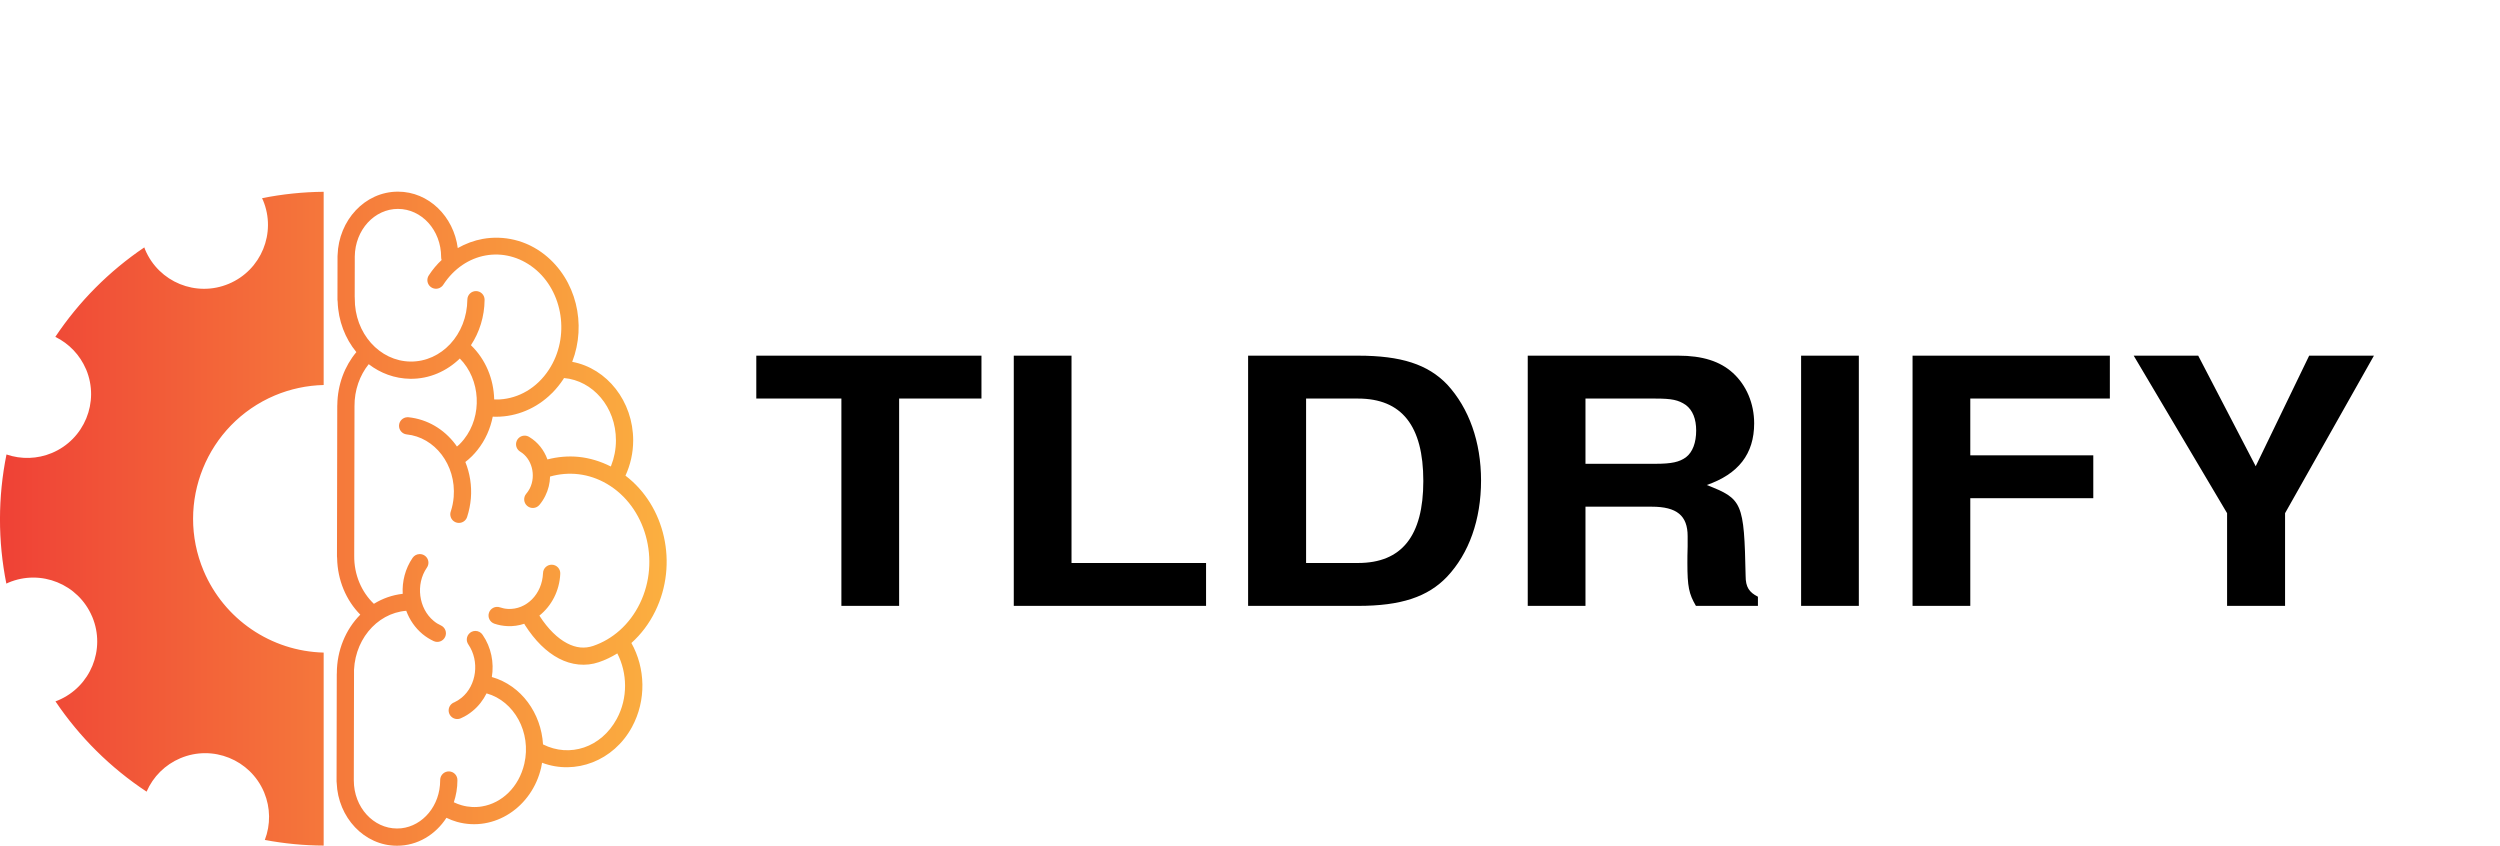
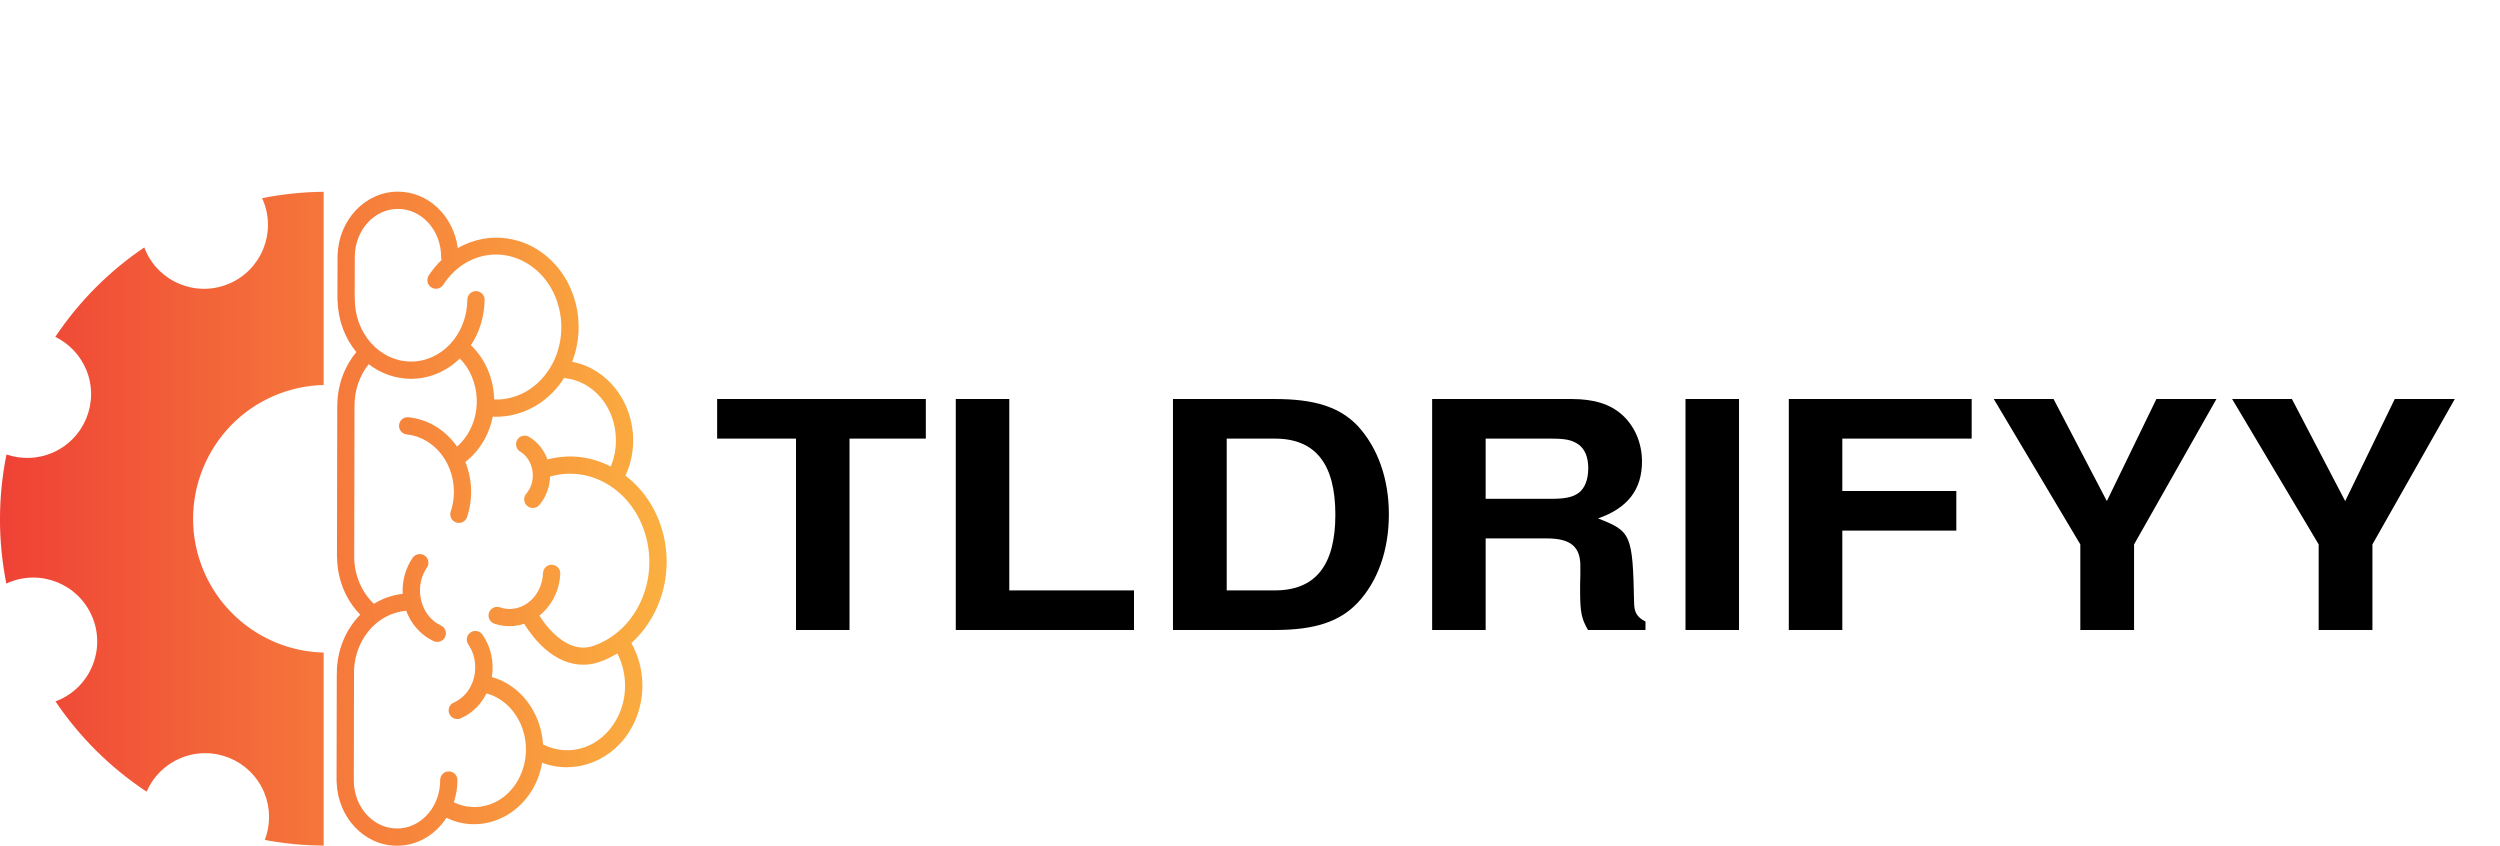
<svg xmlns="http://www.w3.org/2000/svg" width="300" height="101.491" class="css-1j8o68f" version="1.1">
  <defs id="SvgjsDefs10989">
    <linearGradient id="SvgjsLinearGradient10994">
      <stop id="SvgjsStop10995" offset="0" stop-color="#ef4136" />
      <stop id="SvgjsStop10996" offset="1" stop-color="#fbb040" />
    </linearGradient>
  </defs>
  <g class="layer">
    <g fill="url(#SvgjsLinearGradient10994)" id="SvgjsG10990" transform="matrix(0.827779,0,0,0.827779,-1.498085,20.44879)">
      <path d="m59.5,3.08c-4.8,0 -8.6,4.16 -8.75,9.2a1.25,1.25 0 0 0 -0.01,0.16l0,0.05l0,0c0,0.03 0,0.05 0,0.08a1.25,1.25 0 0 0 0,0.12l-0.01,6.07a1.25,1.25 0 0 0 0.03,0.27a1.25,1.25 0 0 0 0,0c0.09,2.79 1.09,5.34 2.71,7.31c-1.7,2.03 -2.72,4.71 -2.76,7.62a1.25,1.25 0 0 0 -0.01,0.18l-0.04,21.65a1.25,1.25 0 0 0 0,0.01c0,0 0,0 0,0l0,0.17a1.25,1.25 0 0 0 0.02,0.21a1.25,1.25 0 0 0 0,0.01c0.06,3.22 1.31,6.14 3.36,8.21c-2.12,2.14 -3.4,5.18 -3.4,8.49l0,0a1.25,1.25 0 0 0 -0.01,0.12l-0.03,15.39a1.25,1.25 0 0 0 0,0.02c0,0 0,0 0,0l0,0.16a1.25,1.25 0 0 0 0.02,0.22c0.19,4.99 3.98,9.1 8.74,9.1c2.99,0 5.59,-1.61 7.17,-4.05c0.49,0.24 1,0.44 1.53,0.59c5.4,1.5 10.87,-2.12 12.2,-7.87c0.05,-0.23 0.09,-0.46 0.13,-0.7c4.82,1.82 10.37,-0.26 13.03,-5.17c2.12,-3.9 1.95,-8.56 -0.08,-12.19c1.39,-1.25 2.58,-2.8 3.47,-4.63c3.35,-6.86 1.42,-15.25 -4.33,-19.63c0.71,-1.55 1.12,-3.28 1.12,-5.11c0,-5.66 -3.79,-10.45 -8.84,-11.39c2.11,-5.45 0.6,-11.91 -4.01,-15.55c-2.67,-2.1 -5.91,-2.81 -8.96,-2.27c-1.26,0.23 -2.48,0.68 -3.62,1.33c-0.59,-4.57 -4.2,-8.18 -8.67,-8.18zm-10.77,0.02a47.45,47.45 0 0 0 -8.94,0.93l0.01,0l0,0a9.26,9.26 0 0 1 0.11,0.24l0.03,0.06a9.26,9.26 0 0 1 -4.97,12.11a9.26,9.26 0 0 1 -12.12,-4.95a9.26,9.26 0 0 1 -0.12,-0.33a47.45,47.45 0 0 0 -12.9,12.97a9.26,9.26 0 0 1 4.44,4.67l0.03,0.06a9.26,9.26 0 0 1 -4.98,12.11a9.26,9.26 0 0 1 -6.57,0.21a47.45,47.45 0 0 0 -0.02,18.72a9.26,9.26 0 0 1 0.3,-0.14a9.26,9.26 0 0 1 12.13,4.91l0.03,0.06a9.26,9.26 0 0 1 -4.97,12.1a9.26,9.26 0 0 1 -0.37,0.14a47.45,47.45 0 0 0 13.21,13.09a9.26,9.26 0 0 1 4.88,-4.84a9.26,9.26 0 0 1 12.14,4.9l0.03,0.07a9.26,9.26 0 0 1 0.09,6.87a47.45,47.45 0 0 0 8.53,0.82l0,-27.98a19.42,19.42 0 0 1 -17.4,-11.85a19.42,19.42 0 0 1 10.33,-25.43a19.42,19.42 0 0 1 7.07,-1.51l0,-28.01zm10.77,2.48c3.41,0 6.26,3.05 6.26,6.99a1.25,1.25 0 0 0 0.07,0.42c-0.68,0.64 -1.3,1.37 -1.84,2.2a1.25,1.25 0 1 0 2.09,1.37c3.09,-4.73 8.87,-5.75 13.13,-2.4c4.26,3.36 5.27,10.01 2.17,14.73c-1.75,2.68 -4.39,4.14 -7.11,4.31c-0.28,0.02 -0.55,0.01 -0.82,0c-0.07,-2.91 -1.2,-5.77 -3.37,-7.86c1.23,-1.87 1.96,-4.14 1.98,-6.58a1.25,1.25 0 1 0 -2.5,-0.03c-0.05,5.09 -3.78,9.03 -8.24,8.98c-4.46,-0.05 -8.13,-4.08 -8.08,-9.17a1.25,1.25 0 0 0 0,-0.12a1.25,1.25 0 0 0 -0.01,-0.03l0.01,-5.29l0,-0.62c0.05,-3.89 2.88,-6.9 6.26,-6.9zm8.97,21.69c3.01,3.04 3.31,8.29 0.6,11.71c-0.22,0.28 -0.45,0.53 -0.68,0.76c-0.11,0.11 -0.23,0.19 -0.34,0.29c-0.09,-0.12 -0.17,-0.25 -0.26,-0.37c-1.63,-2.14 -4.02,-3.6 -6.8,-3.88a1.25,1.25 0 0 0 -0.12,0a1.25,1.25 0 0 0 -0.12,2.49c4.08,0.4 7.2,4.4 6.83,9.07c-0.06,0.73 -0.2,1.43 -0.42,2.09a1.25,1.25 0 1 0 2.38,0.76c0.27,-0.84 0.45,-1.72 0.53,-2.65c0.15,-1.86 -0.15,-3.66 -0.8,-5.27c0.64,-0.5 1.23,-1.07 1.75,-1.73c1.15,-1.44 1.88,-3.11 2.22,-4.84c2.91,0.13 5.82,-0.9 8.11,-2.96c0.2,-0.17 0.39,-0.36 0.58,-0.55c0.56,-0.58 1.08,-1.22 1.55,-1.93c0.03,-0.05 0.06,-0.11 0.09,-0.16c4.17,0.36 7.53,4.19 7.53,9.03c0,1.31 -0.25,2.55 -0.69,3.66c-0.02,0.05 -0.04,0.09 -0.06,0.13c-1.5,-0.76 -3.07,-1.23 -4.65,-1.39c-1.53,-0.15 -3.06,-0.01 -4.53,0.37c-0.48,-1.33 -1.37,-2.5 -2.64,-3.26a1.25,1.25 0 0 0 -0.71,-0.19a1.25,1.25 0 0 0 -0.58,2.33c1.65,0.99 2.32,3.41 1.38,5.31c-0.15,0.29 -0.33,0.56 -0.52,0.78a1.25,1.25 0 1 0 1.9,1.63c0.33,-0.39 0.61,-0.82 0.85,-1.3c0.45,-0.9 0.68,-1.86 0.7,-2.82c2.69,-0.76 5.6,-0.49 8.26,1.07c5.61,3.29 7.8,11.08 4.76,17.33c-1.51,3.1 -3.98,5.2 -6.76,6.15c-1.25,0.42 -2.48,0.31 -3.81,-0.39s-2.72,-2.01 -3.98,-3.97a1.25,1.25 0 0 0 -0.02,-0.03c1.75,-1.39 2.92,-3.58 3.03,-6.06a1.25,1.25 0 0 0 -1.22,-1.32a1.25,1.25 0 0 0 -1.28,1.22c-0.13,3.08 -2.44,5.32 -5.07,5.19c-0.41,-0.02 -0.81,-0.1 -1.18,-0.23a1.25,1.25 0 1 0 -0.8,2.37c0.59,0.2 1.21,0.32 1.85,0.35c0.87,0.05 1.7,-0.08 2.48,-0.34a1.25,1.25 0 0 0 0.11,0.2c1.43,2.23 3.08,3.88 4.92,4.84c1.83,0.96 3.88,1.18 5.78,0.53c0.93,-0.31 1.83,-0.75 2.68,-1.27c1.46,2.84 1.56,6.47 -0.08,9.49c-2.27,4.18 -6.83,5.64 -10.69,3.7c-0.27,-4.5 -3.12,-8.54 -7.42,-9.77c0.34,-2.08 -0.08,-4.29 -1.34,-6.12a1.25,1.25 0 0 0 -1.06,-0.56a1.25,1.25 0 0 0 -1.22,1.43a1.25,1.25 0 0 0 0.03,0.13a1.25,1.25 0 0 0 0.19,0.41c1.65,2.42 1.19,5.93 -0.98,7.71c-0.34,0.28 -0.69,0.5 -1.06,0.67a1.25,1.25 0 1 0 1.03,2.27c0.57,-0.25 1.11,-0.59 1.62,-1.01c0.87,-0.71 1.54,-1.59 2.02,-2.55a1.25,1.25 0 0 0 0.03,0c3.98,1.11 6.5,5.65 5.45,10.19c-0.79,3.4 -3.26,5.71 -6.13,6.19c-0.24,0.04 -0.48,0.07 -0.73,0.08c-0.49,0.03 -0.98,0 -1.48,-0.08c-0.25,-0.04 -0.5,-0.1 -0.75,-0.17c-0.39,-0.1 -0.76,-0.26 -1.13,-0.43c0.33,-1 0.52,-2.07 0.52,-3.18a1.25,1.25 0 0 0 -2.5,-0.09a1.25,1.25 0 0 0 0,0.09c0,3.68 -2.51,6.6 -5.63,6.95c-0.21,0.02 -0.42,0.03 -0.63,0.03c-3.4,0 -6.26,-3.05 -6.26,-6.98c0,0 0,0 0,0l0.03,-14.95a1.25,1.25 0 0 0 0,-0.16c-0.21,-5 3.21,-9.12 7.57,-9.47c0.48,1.29 1.27,2.47 2.38,3.39c0.5,0.41 1.05,0.75 1.61,1.01a1.25,1.25 0 1 0 1.03,-2.28c-0.36,-0.16 -0.72,-0.38 -1.05,-0.66c-2.17,-1.79 -2.64,-5.3 -0.98,-7.71a1.25,1.25 0 0 0 -1.04,-1.97a1.25,1.25 0 0 0 -1.03,0.55c-1.07,1.57 -1.53,3.42 -1.43,5.21c-1.52,0.17 -2.93,0.68 -4.18,1.45c-1.76,-1.68 -2.89,-4.18 -2.85,-7l0.02,-10.7l0.02,-10.83a1.25,1.25 0 0 0 0,-0.1c-0.02,-2.36 0.77,-4.5 2.06,-6.11c1.7,1.31 3.77,2.09 6.03,2.12c2.77,0.03 5.28,-1.1 7.18,-2.94z" id="path6" />
    </g>
-     <text fill="#000000" font-family="Helvetica" font-size="24" font-weight="bold" id="svg_3" stroke="#000000" stroke-width="0" text-anchor="middle" transform="matrix(1.92783 0 0 1.71575 -173.553 -53.6765)" x="187.48" xml:space="preserve" y="73.66">TLDRIFY</text>
+     <text fill="#000000" font-family="Helvetica" font-size="24" font-weight="bold" id="svg_3" stroke="#000000" stroke-width="0" text-anchor="middle" transform="matrix(1.78679, 0, 0, 1.58379, -146.61, -43.0619)" x="188.6" xml:space="preserve" y="74.92">TLDRIFYY</text>
  </g>
</svg>
